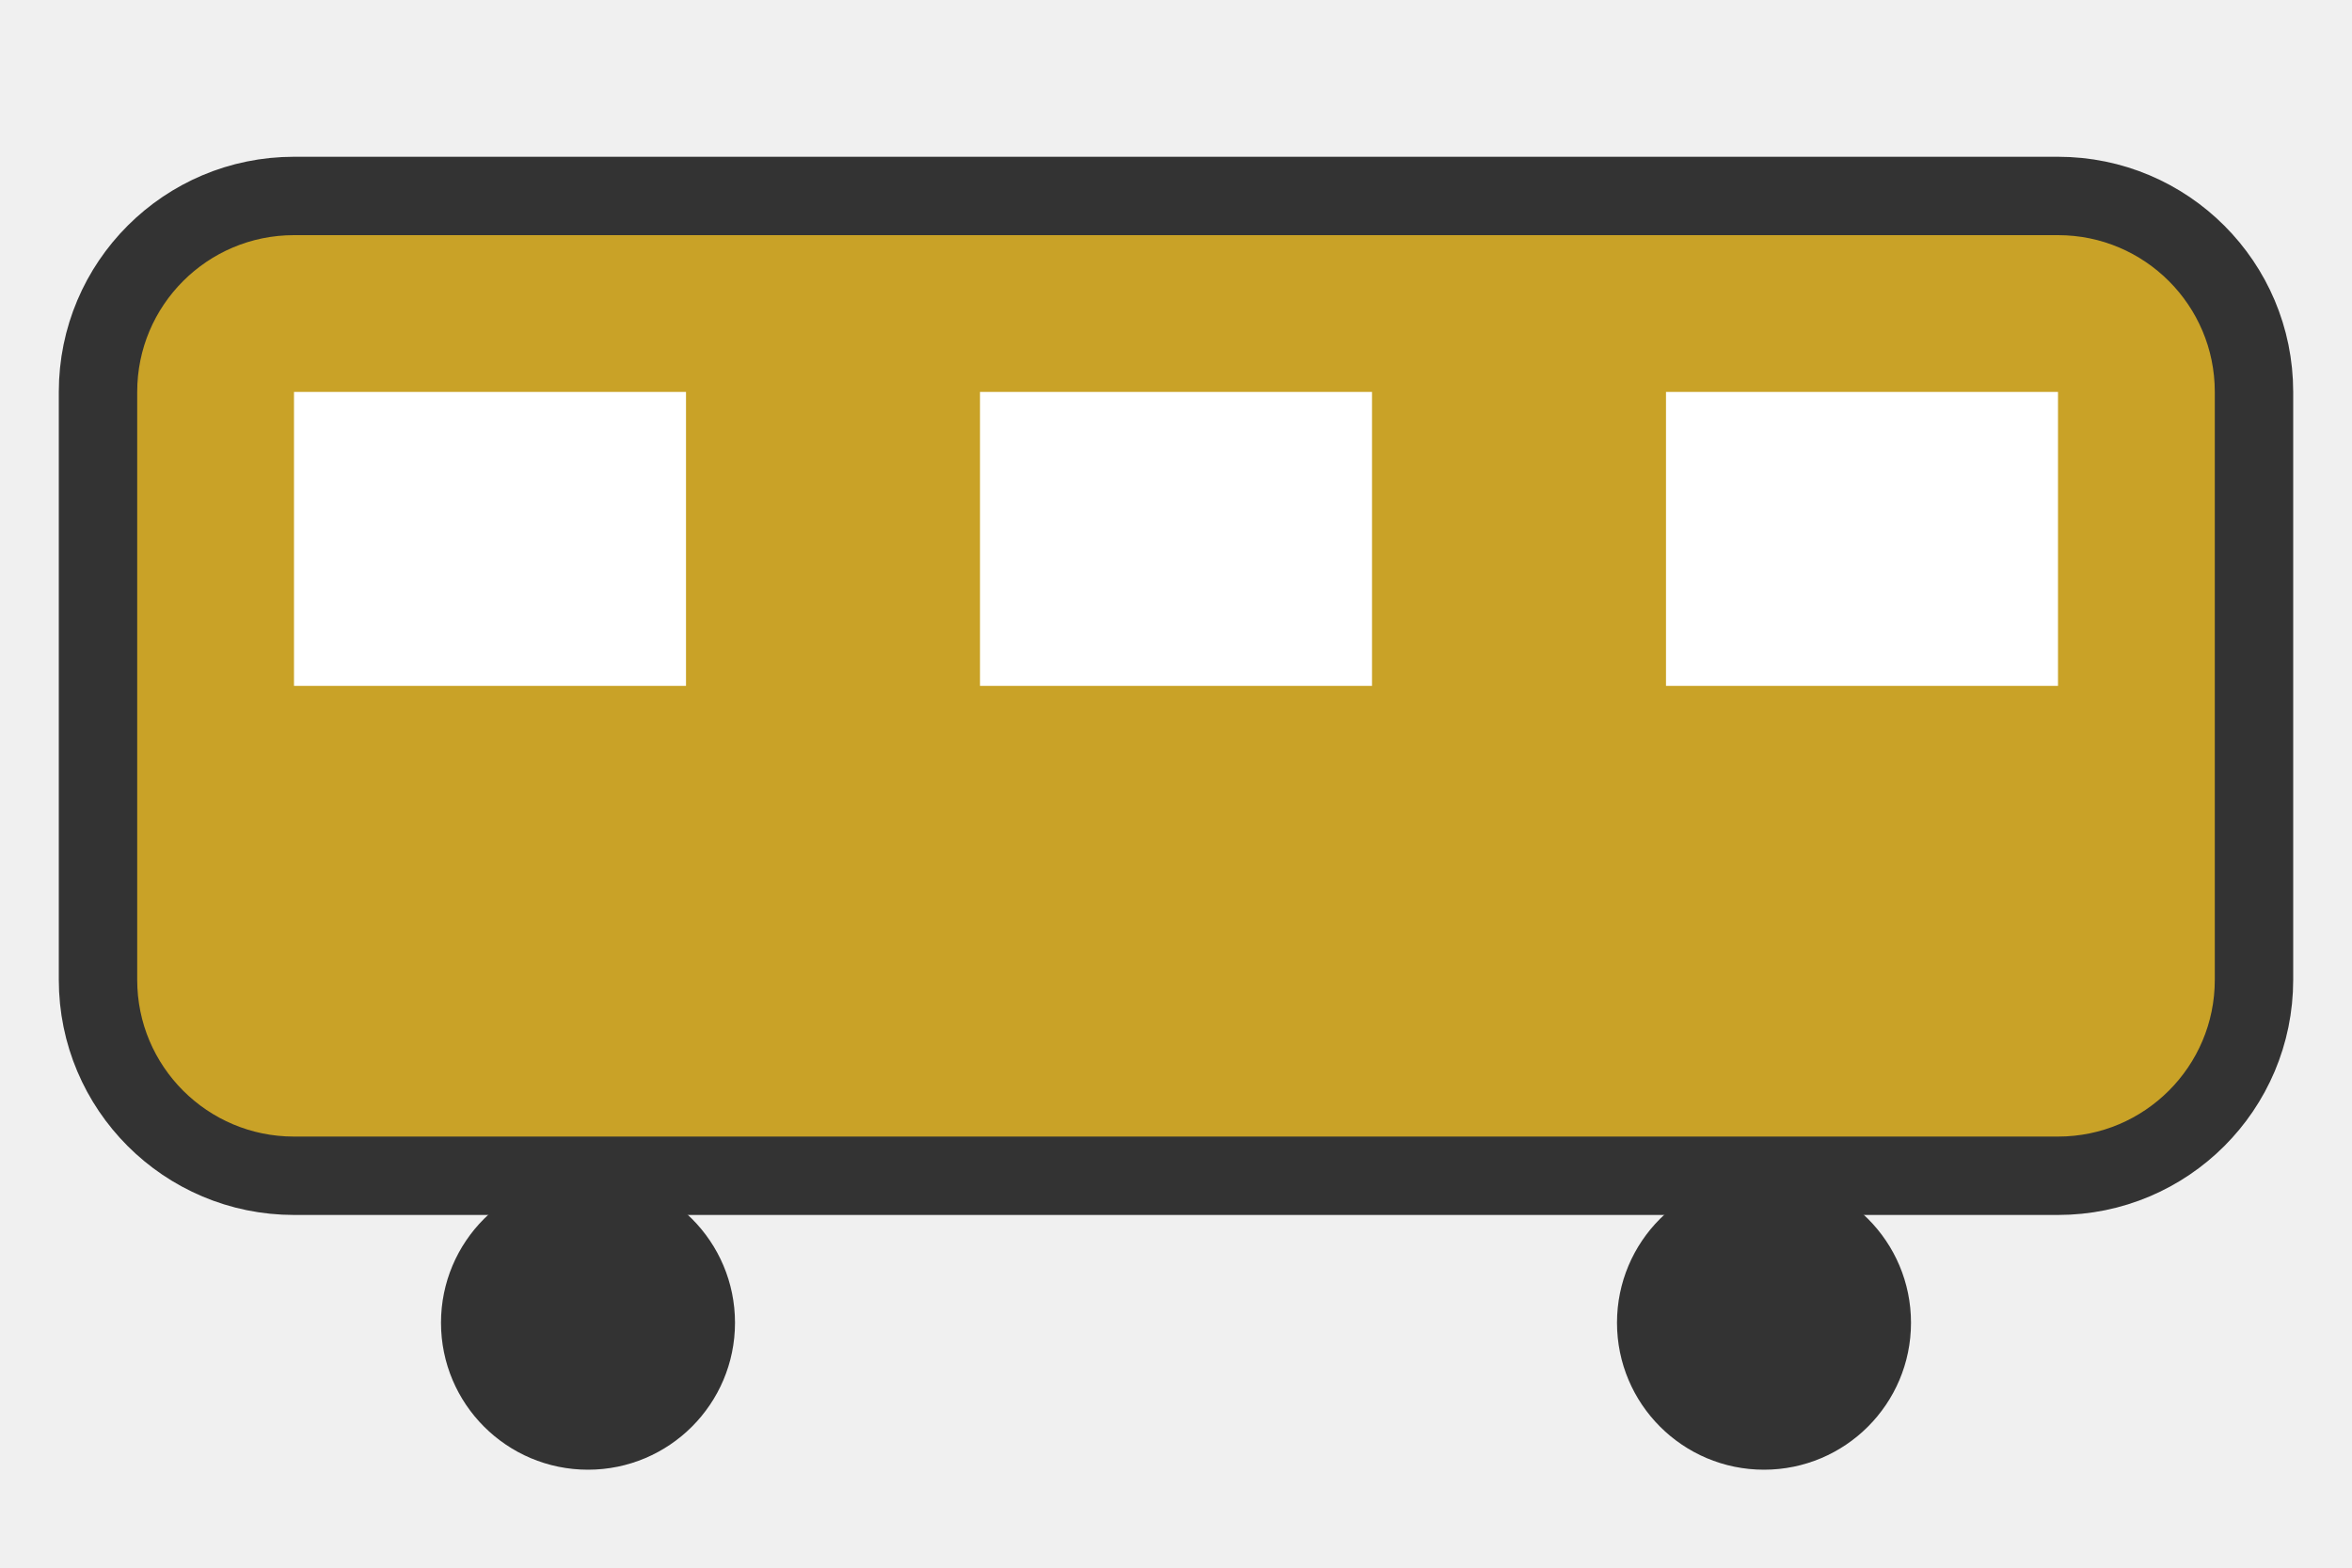
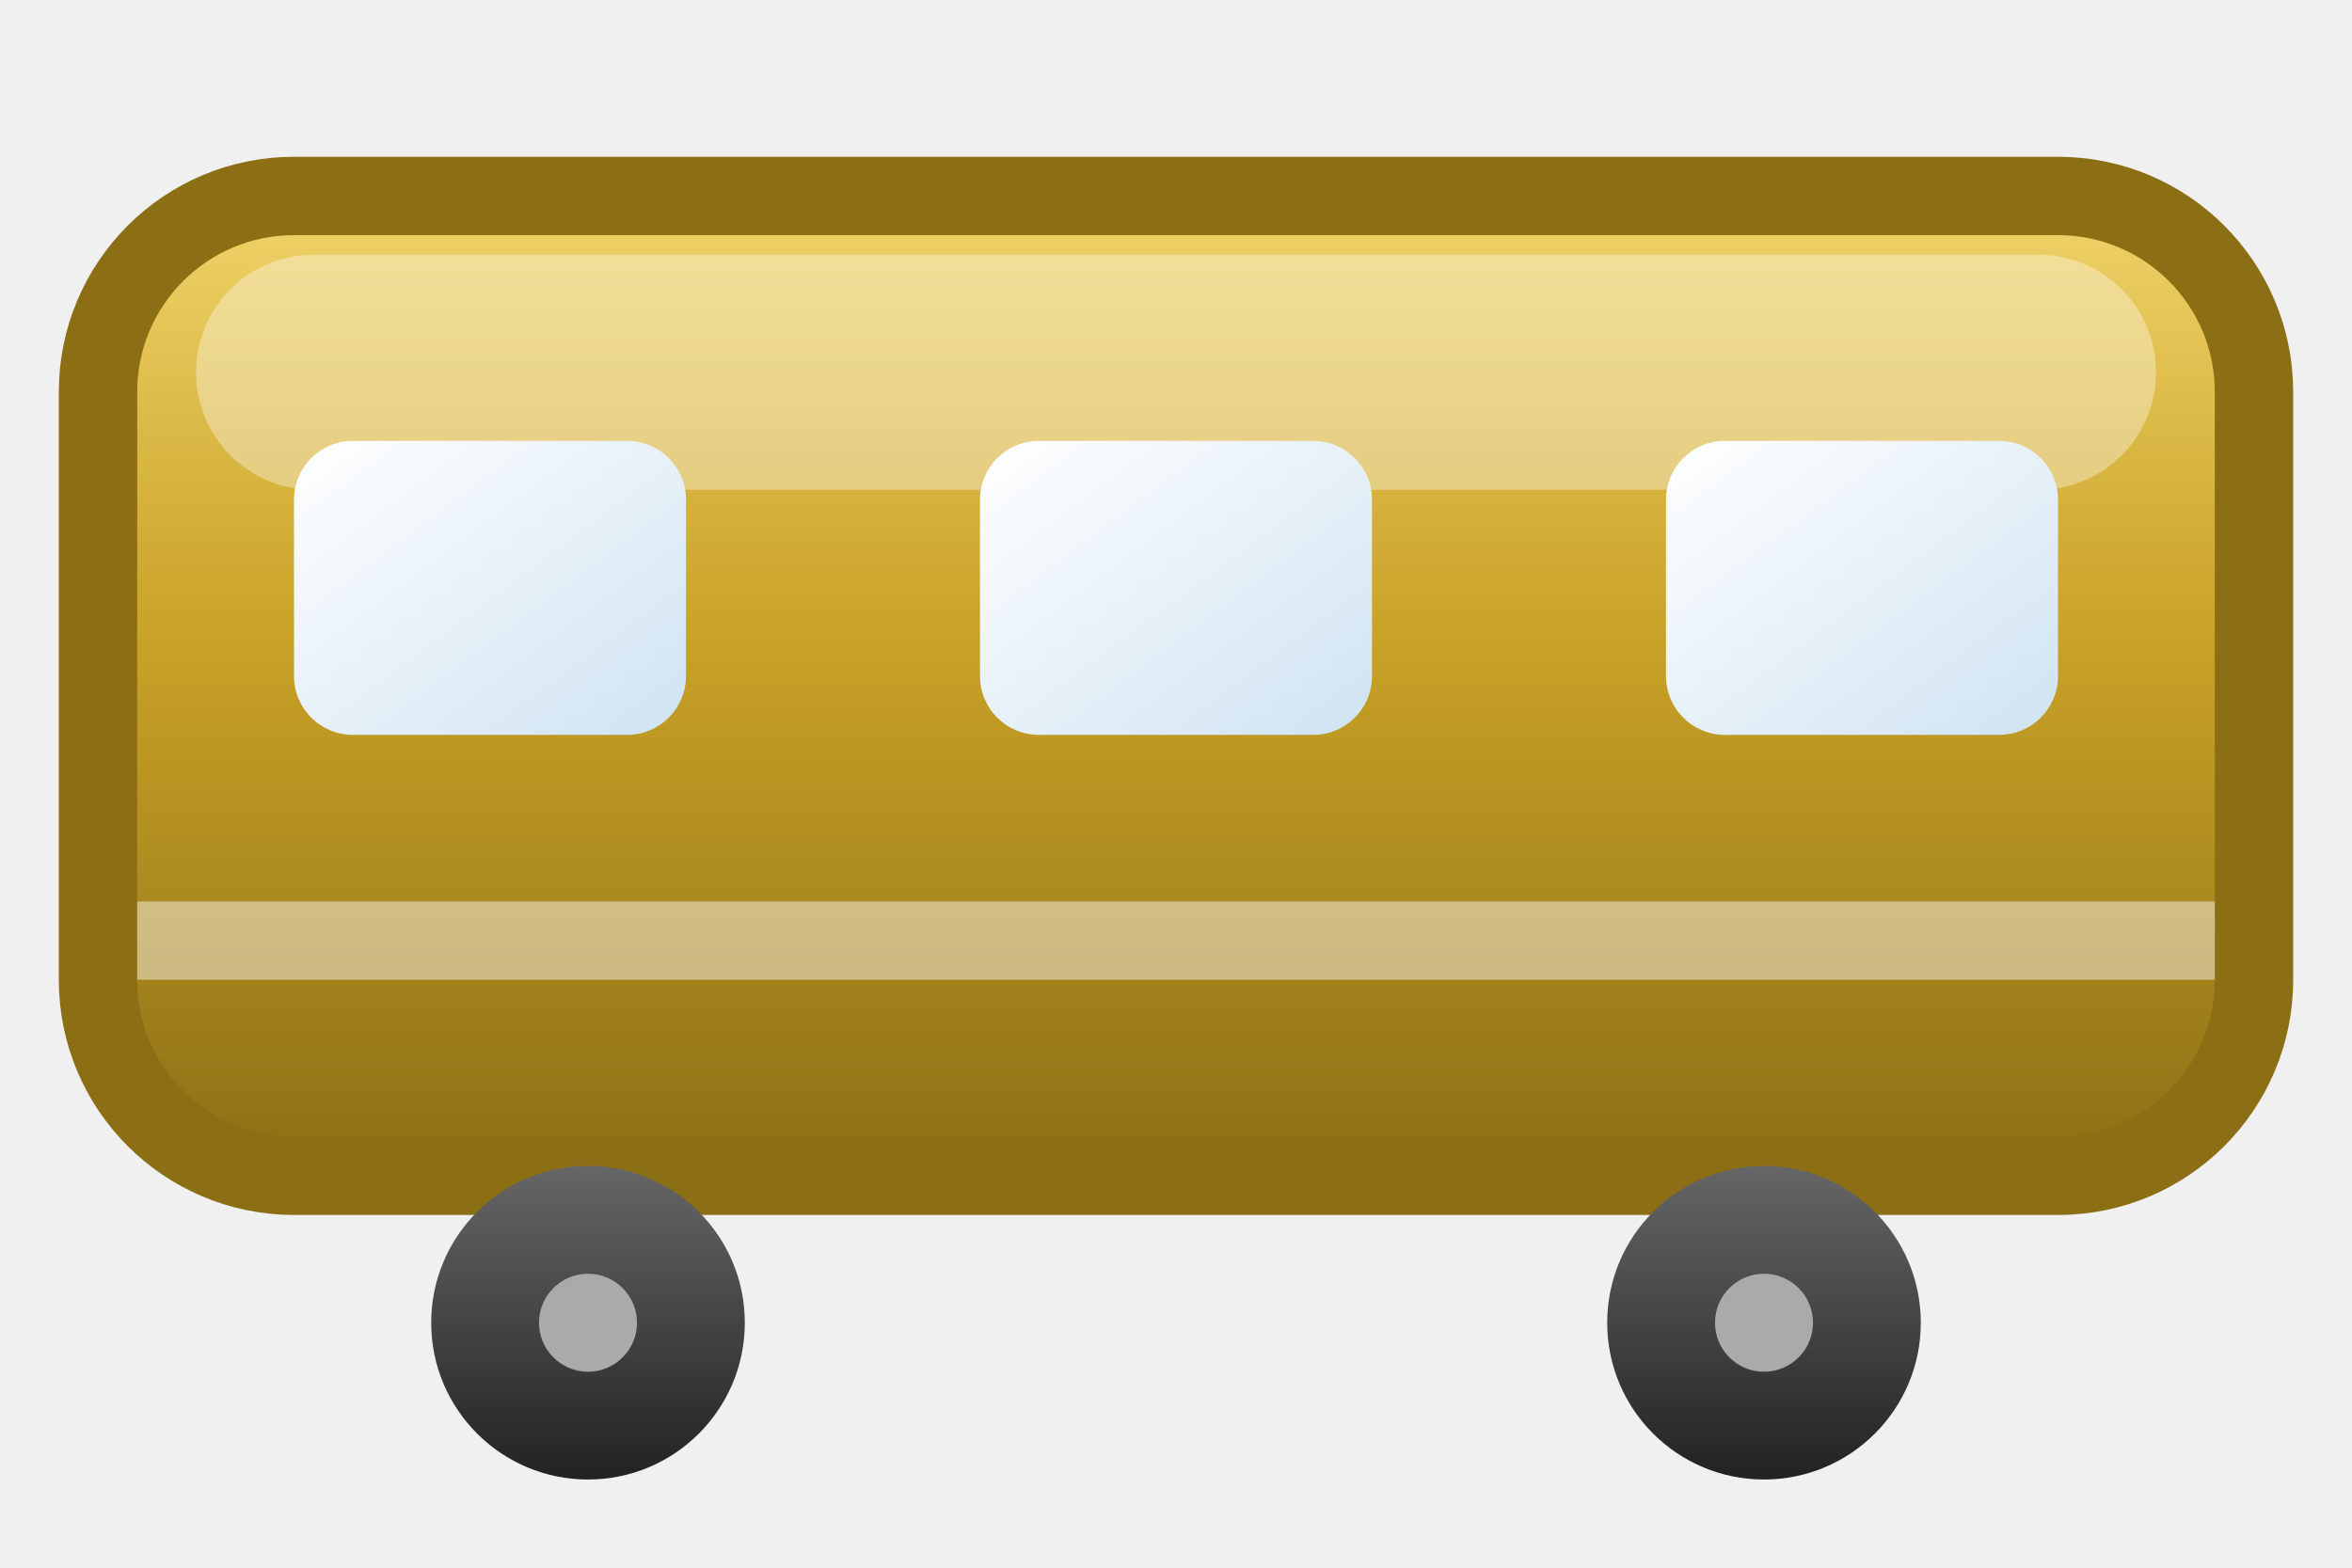
<svg xmlns="http://www.w3.org/2000/svg" width="24" height="16" viewBox="0 0 24 16">
-   <rect x="1" y="2" width="22" height="10" rx="2" fill="#c9a227" stroke="#333333" stroke-width="0.8" />
-   <rect x="3" y="4" width="4" height="3" fill="#ffffff" />
-   <rect x="10" y="4" width="4" height="3" fill="#ffffff" />
-   <rect x="17" y="4" width="4" height="3" fill="#ffffff" />
-   <circle cx="6" cy="13.5" r="1.5" fill="#333333" />
-   <circle cx="18" cy="13.5" r="1.5" fill="#333333" />
+   <defs>
+     <linearGradient id="body-first" x1="0" y1="0" x2="0" y2="1">
+       <stop offset="0" stop-color="#f0d36a" />
+       <stop offset="0.45" stop-color="#c9a227" />
+       <stop offset="1" stop-color="#8c6f15" />
+     </linearGradient>
+     <linearGradient id="window-first" x1="0" y1="0" x2="1" y2="1">
+       <stop offset="0" stop-color="#ffffff" />
+       <stop offset="1" stop-color="#cfe3f2" />
+     </linearGradient>
+     <linearGradient id="wheel-first" x1="0" y1="0" x2="0" y2="1">
+       <stop offset="0" stop-color="#666666" />
+       <stop offset="1" stop-color="#222222" />
+     </linearGradient>
+   </defs>
+   <rect x="1" y="2" width="22" height="10" rx="2" fill="url(#body-first)" stroke="#8c6f15" stroke-width="0.8" />
+   <rect x="2" y="2.6" width="20" height="2.4" rx="1.2" fill="#ffffff" opacity="0.35" />
+   <rect x="3" y="4.5" width="4" height="3" rx="0.6" fill="url(#window-first)" />
+   <rect x="10" y="4.5" width="4" height="3" rx="0.6" fill="url(#window-first)" />
+   <rect x="17" y="4.5" width="4" height="3" rx="0.6" fill="url(#window-first)" />
+   <rect x="1.4" y="9.2" width="21.2" height="0.8" fill="#ffffff" opacity="0.45" />
+   <circle cx="6" cy="13.5" r="1.6" fill="url(#wheel-first)" />
+   <circle cx="18" cy="13.5" r="1.6" fill="url(#wheel-first)" />
+   <circle cx="6" cy="13.5" r="0.5" fill="#aaaaaa" />
+   <circle cx="18" cy="13.5" r="0.5" fill="#aaaaaa" />
</svg>
